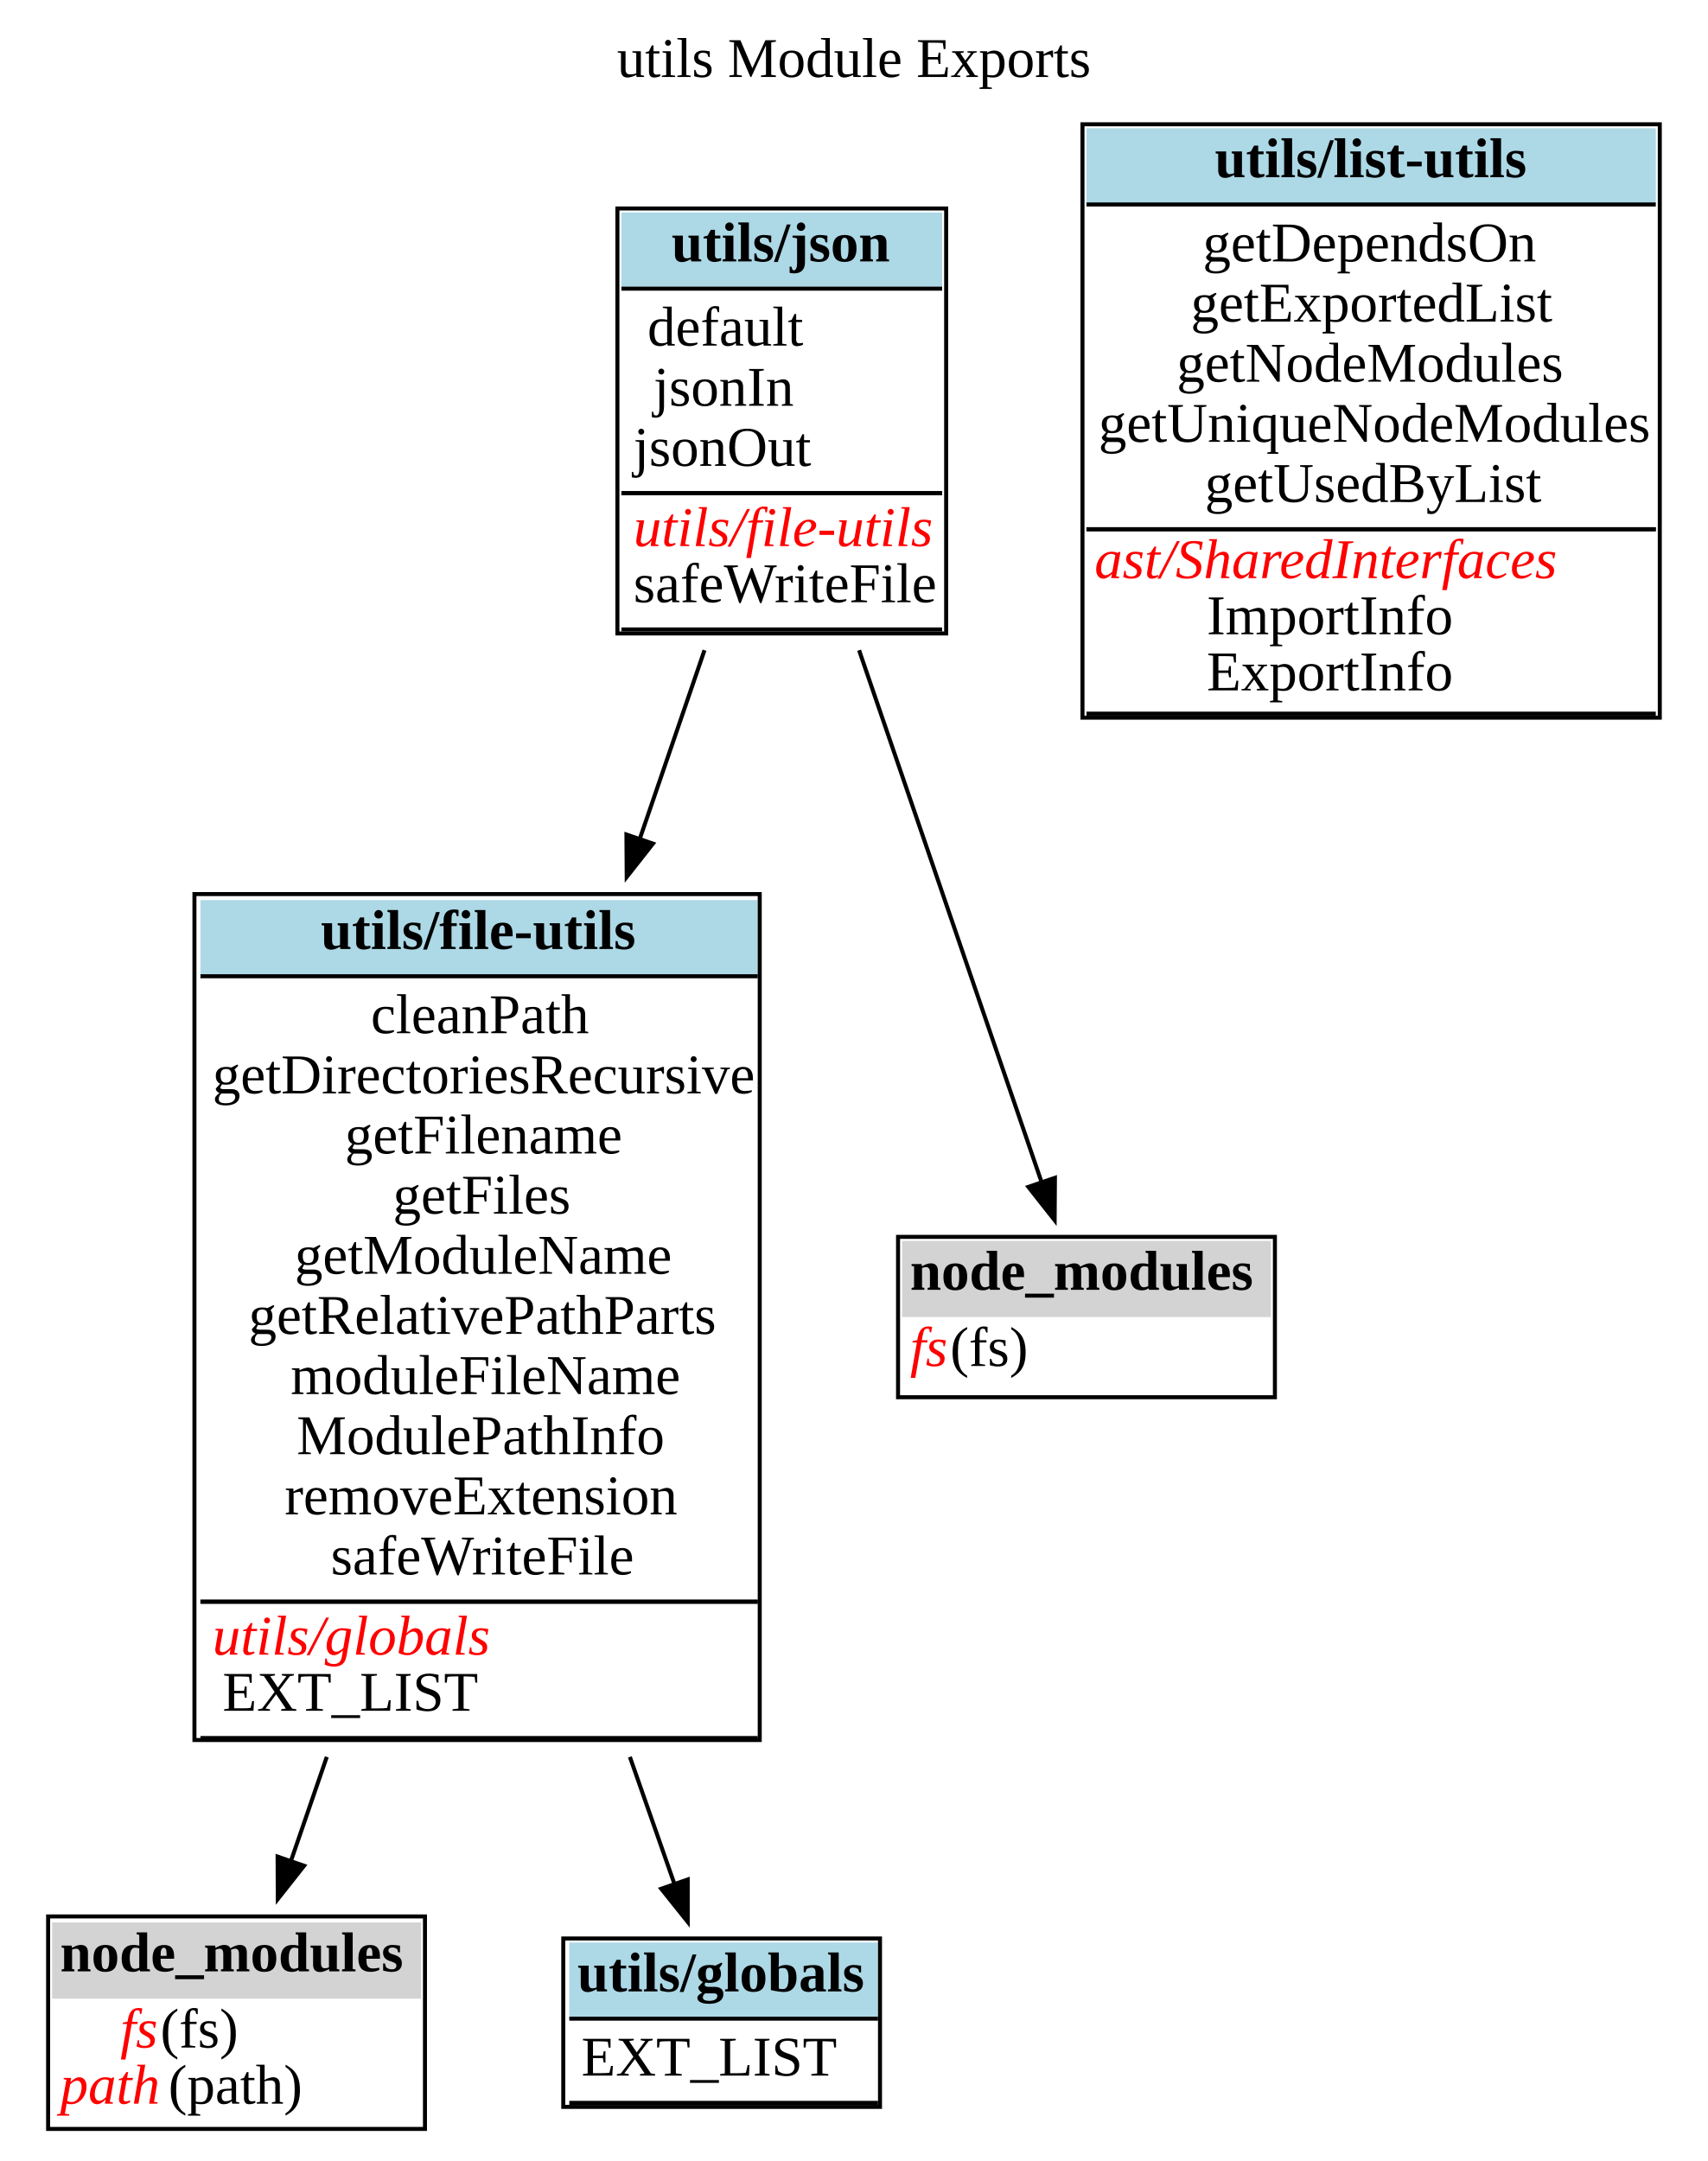
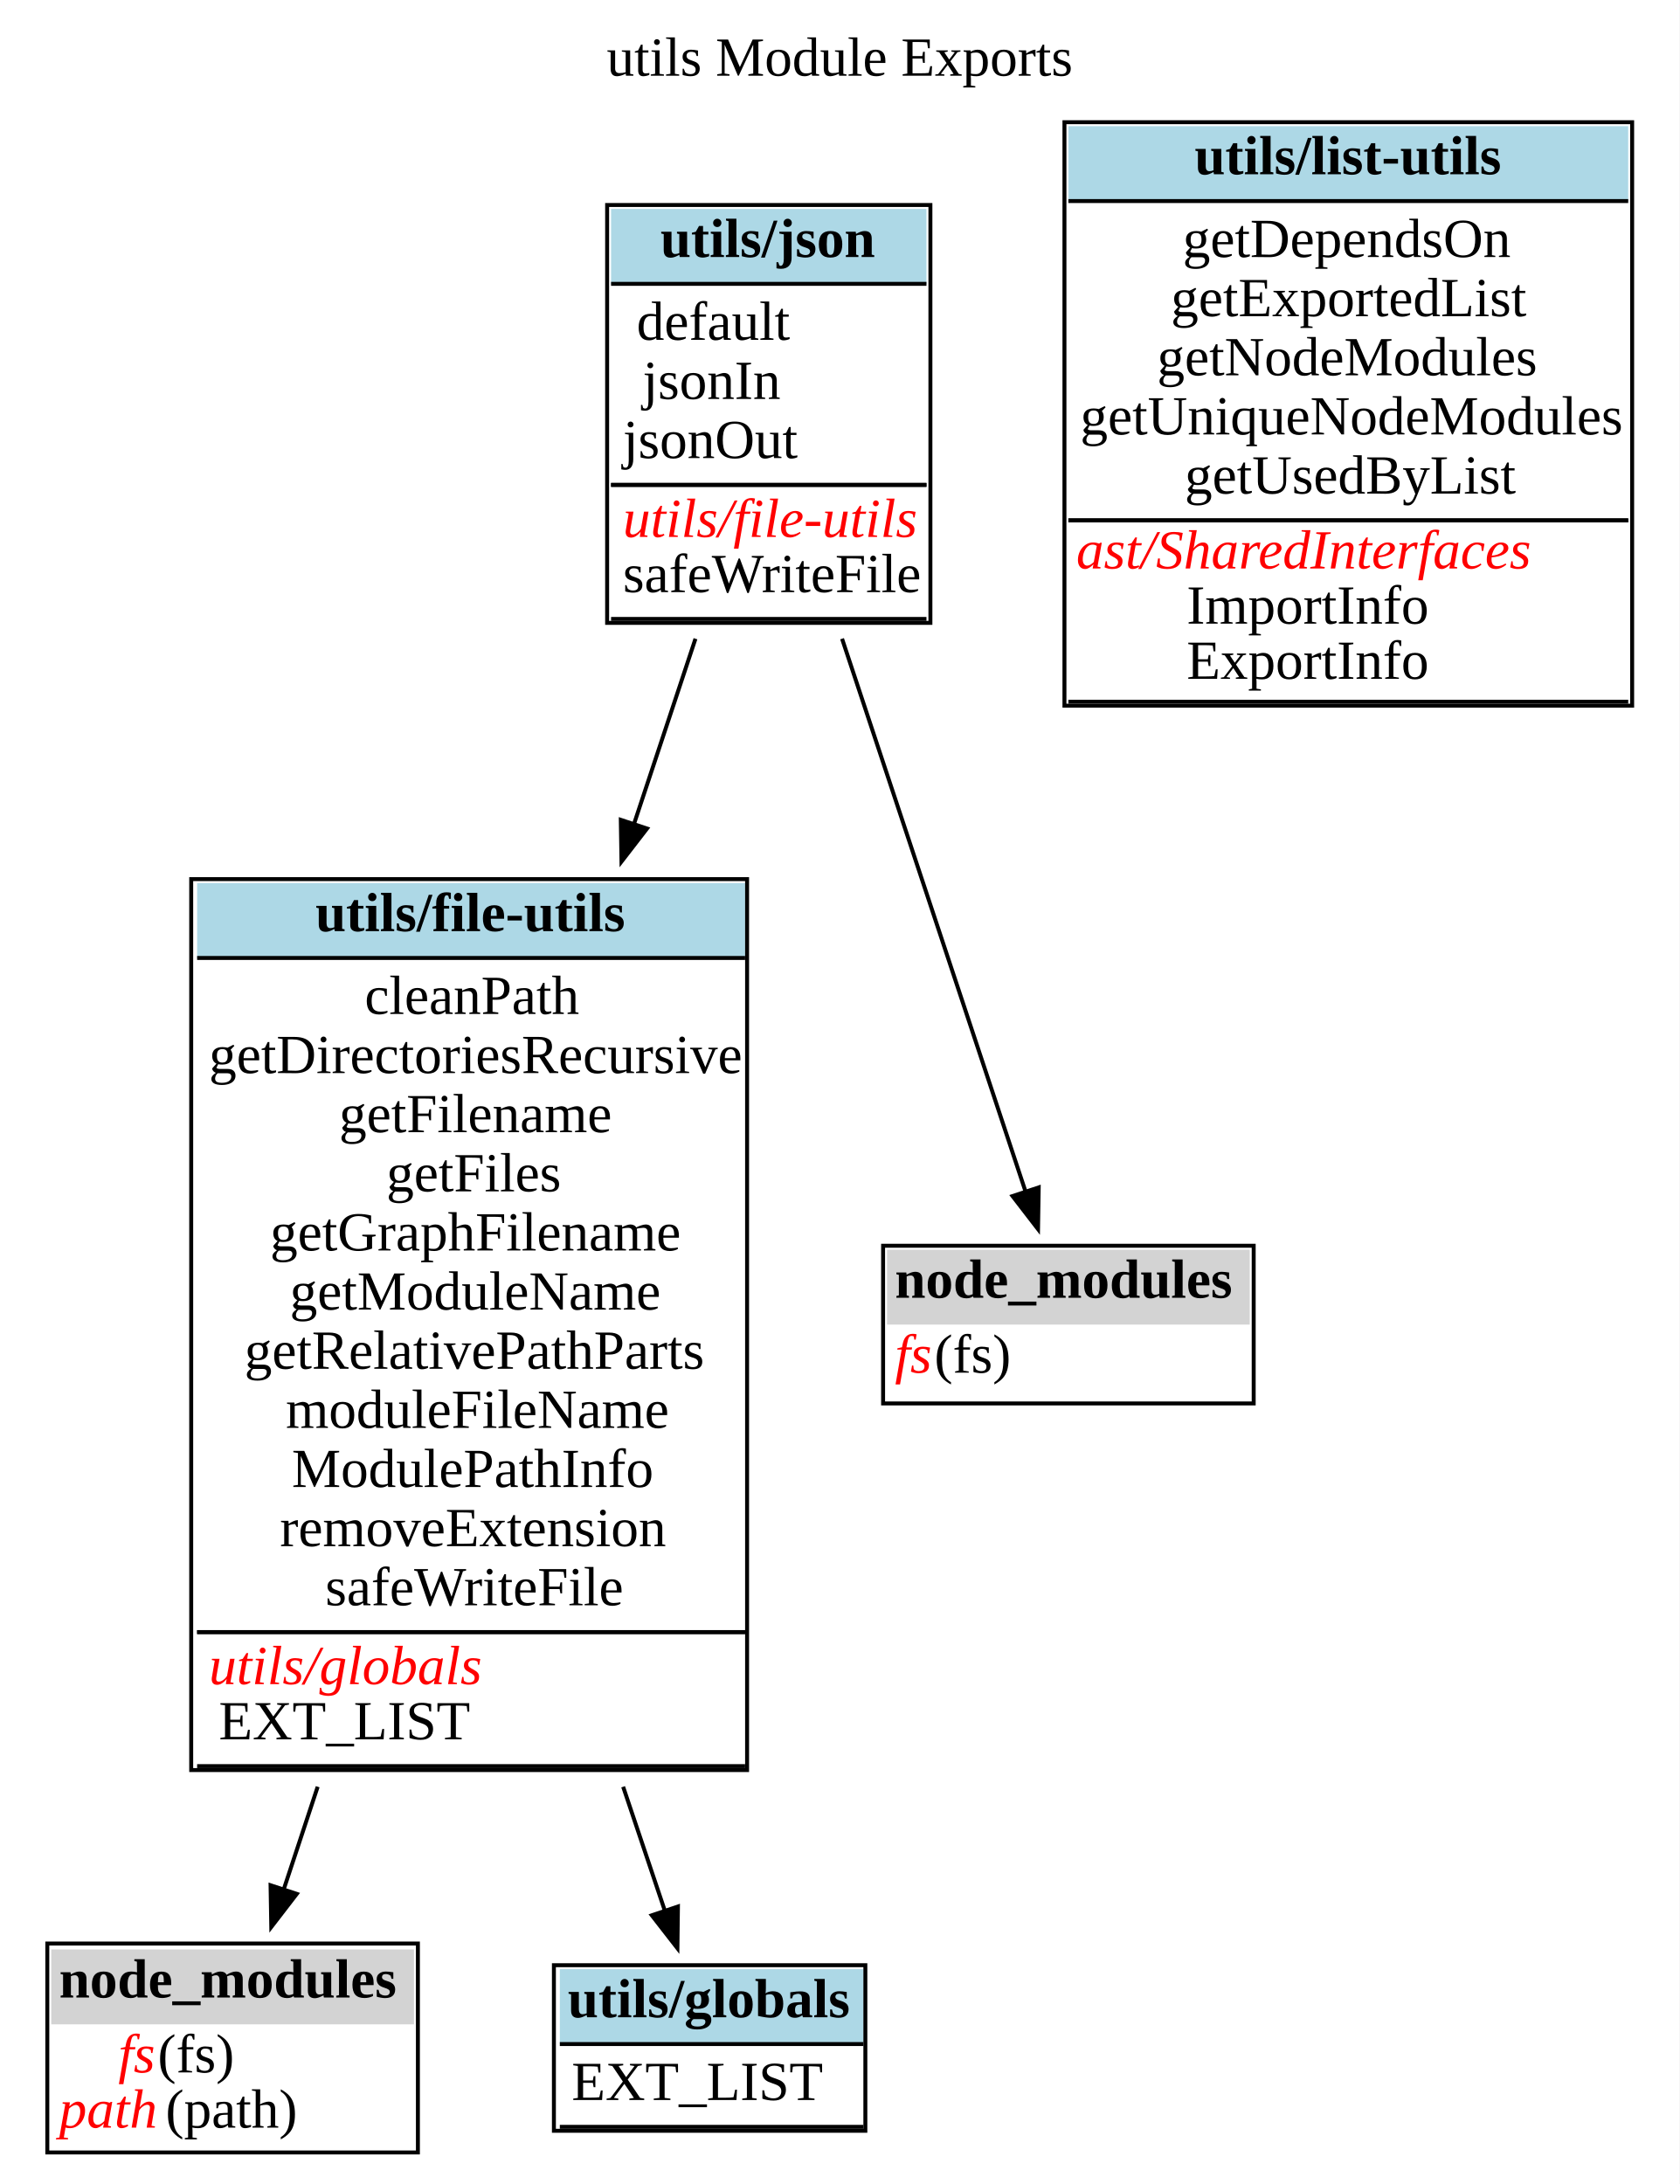
- <svg xmlns="http://www.w3.org/2000/svg" width="426pt" height="539pt" viewBox="0.00 0.00 426.00 539.00">
-   <g id="graph0" class="graph" transform="scale(1 1) rotate(0) translate(4 535)">
-     <polygon fill="white" stroke="transparent" points="-4,4 -4,-535 422,-535 422,4 -4,4" />
-     <text text-anchor="middle" x="209" y="-515.8" font-family="Times New Roman,serif" font-size="14.00">utils Module Exports</text>
+ <svg xmlns="http://www.w3.org/2000/svg" width="426pt" height="554pt" viewBox="0.00 0.00 426.00 554.00">
+   <g id="graph0" class="graph" transform="scale(1 1) rotate(0) translate(4 550)">
+     <polygon fill="white" stroke="transparent" points="-4,4 -4,-550 422,-550 422,4 -4,4" />
+     <text text-anchor="middle" x="209" y="-530.8" font-family="Times New Roman,serif" font-size="14.00">utils Module Exports</text>
    <g id="node1" class="node">
-       <polygon fill="lightblue" stroke="transparent" points="46,-291.5 46,-310.5 185,-310.5 185,-291.5 46,-291.5" />
-       <text text-anchor="start" x="76" y="-298.3" font-family="Times New Roman,serif" font-weight="bold" font-size="14.00">utils/file-utils</text>
-       <polyline fill="none" stroke="black" points="46,-135.5 185,-135.5 " />
-       <polyline fill="none" stroke="black" points="185,-291.5 46,-291.5 " />
-       <text text-anchor="start" x="88.5" y="-277.3" font-family="Times New Roman,serif" font-size="14.00">cleanPath</text>
-       <text text-anchor="start" x="49" y="-262.3" font-family="Times New Roman,serif" font-size="14.00">getDirectoriesRecursive</text>
-       <text text-anchor="start" x="82" y="-247.3" font-family="Times New Roman,serif" font-size="14.00">getFilename</text>
-       <text text-anchor="start" x="94" y="-232.3" font-family="Times New Roman,serif" font-size="14.00">getFiles</text>
-       <text text-anchor="start" x="69.5" y="-217.3" font-family="Times New Roman,serif" font-size="14.00">getModuleName</text>
-       <text text-anchor="start" x="58" y="-202.3" font-family="Times New Roman,serif" font-size="14.00">getRelativePathParts</text>
-       <text text-anchor="start" x="68.5" y="-187.3" font-family="Times New Roman,serif" font-size="14.00">moduleFileName</text>
-       <text text-anchor="start" x="70" y="-172.3" font-family="Times New Roman,serif" font-size="14.00">ModulePathInfo</text>
-       <text text-anchor="start" x="67" y="-157.3" font-family="Times New Roman,serif" font-size="14.00">removeExtension</text>
-       <text text-anchor="start" x="78.5" y="-142.3" font-family="Times New Roman,serif" font-size="14.00">safeWriteFile</text>
-       <polyline fill="none" stroke="black" points="46,-101.5 185,-101.5 " />
-       <polyline fill="none" stroke="black" points="185,-135.5 46,-135.5 " />
-       <text text-anchor="start" x="49" y="-122.3" font-family="Times New Roman,serif" font-style="italic" font-size="14.00" fill="red">utils/globals</text>
-       <text text-anchor="start" x="51.5" y="-108.3" font-family="Times New Roman,serif" font-size="14.00">EXT_LIST</text>
-       <polygon fill="none" stroke="black" points="44.5,-101 44.5,-312 185.5,-312 185.5,-101 44.5,-101" />
+       <polygon fill="lightblue" stroke="transparent" points="46,-307 46,-326 185,-326 185,-307 46,-307" />
+       <text text-anchor="start" x="76" y="-313.8" font-family="Times New Roman,serif" font-weight="bold" font-size="14.00">utils/file-utils</text>
+       <polyline fill="none" stroke="black" points="46,-136 185,-136 " />
+       <polyline fill="none" stroke="black" points="185,-307 46,-307 " />
+       <text text-anchor="start" x="88.5" y="-292.8" font-family="Times New Roman,serif" font-size="14.00">cleanPath</text>
+       <text text-anchor="start" x="49" y="-277.8" font-family="Times New Roman,serif" font-size="14.00">getDirectoriesRecursive</text>
+       <text text-anchor="start" x="82" y="-262.8" font-family="Times New Roman,serif" font-size="14.00">getFilename</text>
+       <text text-anchor="start" x="94" y="-247.8" font-family="Times New Roman,serif" font-size="14.00">getFiles</text>
+       <text text-anchor="start" x="64.5" y="-232.8" font-family="Times New Roman,serif" font-size="14.00">getGraphFilename</text>
+       <text text-anchor="start" x="69.5" y="-217.8" font-family="Times New Roman,serif" font-size="14.00">getModuleName</text>
+       <text text-anchor="start" x="58" y="-202.8" font-family="Times New Roman,serif" font-size="14.00">getRelativePathParts</text>
+       <text text-anchor="start" x="68.5" y="-187.8" font-family="Times New Roman,serif" font-size="14.00">moduleFileName</text>
+       <text text-anchor="start" x="70" y="-172.8" font-family="Times New Roman,serif" font-size="14.00">ModulePathInfo</text>
+       <text text-anchor="start" x="67" y="-157.8" font-family="Times New Roman,serif" font-size="14.00">removeExtension</text>
+       <text text-anchor="start" x="78.5" y="-142.8" font-family="Times New Roman,serif" font-size="14.00">safeWriteFile</text>
+       <polyline fill="none" stroke="black" points="46,-102 185,-102 " />
+       <polyline fill="none" stroke="black" points="185,-136 46,-136 " />
+       <text text-anchor="start" x="49" y="-122.8" font-family="Times New Roman,serif" font-style="italic" font-size="14.00" fill="red">utils/globals</text>
+       <text text-anchor="start" x="51.5" y="-108.8" font-family="Times New Roman,serif" font-size="14.00">EXT_LIST</text>
+       <polygon fill="none" stroke="black" points="44.5,-101 44.5,-327 185.5,-327 185.5,-101 44.5,-101" />
    </g>
    <g id="node2" class="node">
      <polygon fill="lightgrey" stroke="transparent" points="9,-36.5 9,-55.5 101,-55.5 101,-36.5 9,-36.5" />
      <text text-anchor="start" x="11" y="-43.3" font-family="Times New Roman,serif" font-weight="bold" font-size="14.00">node_modules</text>
      <text text-anchor="start" x="26" y="-24.3" font-family="Times New Roman,serif" font-style="italic" font-size="14.00" fill="red">fs</text>
      <text text-anchor="start" x="36" y="-24.3" font-family="Times New Roman,serif" font-size="14.00"> (fs)</text>
      <text text-anchor="start" x="11" y="-10.3" font-family="Times New Roman,serif" font-style="italic" font-size="14.00" fill="red">path</text>
      <text text-anchor="start" x="38" y="-10.3" font-family="Times New Roman,serif" font-size="14.00"> (path)</text>
      <polygon fill="none" stroke="black" points="8,-4 8,-57 102,-57 102,-4 8,-4" />
    </g>
    <g id="edge1" class="edge">
-       <path fill="none" stroke="black" d="M77.51,-96.79C74.38,-87.71 71.37,-78.96 68.62,-70.99" />
-       <polygon fill="black" stroke="black" points="71.85,-69.64 65.29,-61.33 65.24,-71.92 71.85,-69.64" />
+       <path fill="none" stroke="black" d="M76.58,-96.77C73.55,-87.61 70.65,-78.84 68.01,-70.85" />
+       <polygon fill="black" stroke="black" points="71.28,-69.59 64.81,-61.19 64.63,-71.78 71.28,-69.59" />
    </g>
    <g id="node3" class="node">
      <polygon fill="lightblue" stroke="transparent" points="138,-31.5 138,-50.5 215,-50.5 215,-31.5 138,-31.5" />
      <text text-anchor="start" x="140" y="-38.3" font-family="Times New Roman,serif" font-weight="bold" font-size="14.00">utils/globals</text>
      <polyline fill="none" stroke="black" points="138,-10.5 215,-10.5 " />
      <polyline fill="none" stroke="black" points="215,-31.5 138,-31.5 " />
      <text text-anchor="start" x="141" y="-17.3" font-family="Times New Roman,serif" font-size="14.00">EXT_LIST</text>
      <polygon fill="none" stroke="black" points="136.5,-9.5 136.5,-51.5 215.5,-51.5 215.5,-9.5 136.5,-9.5" />
    </g>
    <g id="edge3" class="edge">
-       <path fill="none" stroke="black" d="M153.11,-96.79C157.07,-85.49 160.85,-74.71 164.16,-65.28" />
-       <polygon fill="black" stroke="black" points="167.54,-66.22 167.54,-55.63 160.93,-63.9 167.54,-66.22" />
+       <path fill="none" stroke="black" d="M154.06,-96.77C157.86,-85.48 161.46,-74.76 164.61,-65.4" />
+       <polygon fill="black" stroke="black" points="167.96,-66.39 167.83,-55.8 161.33,-64.16 167.96,-66.39" />
    </g>
    <g id="node4" class="node">
-       <polygon fill="lightblue" stroke="transparent" points="151,-463 151,-482 231,-482 231,-463 151,-463" />
-       <text text-anchor="start" x="163.5" y="-469.8" font-family="Times New Roman,serif" font-weight="bold" font-size="14.00">utils/json</text>
-       <polyline fill="none" stroke="black" points="151,-412 231,-412 " />
-       <polyline fill="none" stroke="black" points="231,-463 151,-463 " />
-       <text text-anchor="start" x="157.5" y="-448.8" font-family="Times New Roman,serif" font-size="14.00">default</text>
-       <text text-anchor="start" x="159" y="-433.8" font-family="Times New Roman,serif" font-size="14.00">jsonIn</text>
-       <text text-anchor="start" x="154" y="-418.8" font-family="Times New Roman,serif" font-size="14.00">jsonOut</text>
-       <polyline fill="none" stroke="black" points="151,-378 231,-378 " />
-       <polyline fill="none" stroke="black" points="231,-412 151,-412 " />
-       <text text-anchor="start" x="154" y="-398.8" font-family="Times New Roman,serif" font-style="italic" font-size="14.00" fill="red">utils/file-utils</text>
-       <text text-anchor="start" x="154" y="-384.8" font-family="Times New Roman,serif" font-size="14.00">safeWriteFile</text>
-       <polygon fill="none" stroke="black" points="150,-377 150,-483 232,-483 232,-377 150,-377" />
+       <polygon fill="lightblue" stroke="transparent" points="151,-478 151,-497 231,-497 231,-478 151,-478" />
+       <text text-anchor="start" x="163.5" y="-484.8" font-family="Times New Roman,serif" font-weight="bold" font-size="14.00">utils/json</text>
+       <polyline fill="none" stroke="black" points="151,-427 231,-427 " />
+       <polyline fill="none" stroke="black" points="231,-478 151,-478 " />
+       <text text-anchor="start" x="157.5" y="-463.8" font-family="Times New Roman,serif" font-size="14.00">default</text>
+       <text text-anchor="start" x="159" y="-448.8" font-family="Times New Roman,serif" font-size="14.00">jsonIn</text>
+       <text text-anchor="start" x="154" y="-433.8" font-family="Times New Roman,serif" font-size="14.00">jsonOut</text>
+       <polyline fill="none" stroke="black" points="151,-393 231,-393 " />
+       <polyline fill="none" stroke="black" points="231,-427 151,-427 " />
+       <text text-anchor="start" x="154" y="-413.8" font-family="Times New Roman,serif" font-style="italic" font-size="14.00" fill="red">utils/file-utils</text>
+       <text text-anchor="start" x="154" y="-399.8" font-family="Times New Roman,serif" font-size="14.00">safeWriteFile</text>
+       <polygon fill="none" stroke="black" points="150,-392 150,-498 232,-498 232,-392 150,-392" />
    </g>
    <g id="edge4" class="edge">
-       <path fill="none" stroke="black" d="M171.72,-372.82C166.76,-358.36 161.23,-342.24 155.62,-325.89" />
-       <polygon fill="black" stroke="black" points="158.87,-324.58 152.32,-316.26 152.25,-326.85 158.87,-324.58" />
+       <path fill="none" stroke="black" d="M172.41,-387.98C167.63,-373.59 162.3,-357.52 156.86,-341.12" />
+       <polygon fill="black" stroke="black" points="160.12,-339.83 153.64,-331.44 153.47,-342.04 160.12,-339.83" />
    </g>
    <g id="node5" class="node">
-       <polygon fill="lightgrey" stroke="transparent" points="221,-206.5 221,-225.5 313,-225.5 313,-206.5 221,-206.5" />
-       <text text-anchor="start" x="223" y="-213.3" font-family="Times New Roman,serif" font-weight="bold" font-size="14.00">node_modules</text>
-       <text text-anchor="start" x="223" y="-194.3" font-family="Times New Roman,serif" font-style="italic" font-size="14.00" fill="red">fs</text>
-       <text text-anchor="start" x="233" y="-194.3" font-family="Times New Roman,serif" font-size="14.00"> (fs)</text>
-       <polygon fill="none" stroke="black" points="220,-186.5 220,-226.5 314,-226.5 314,-186.5 220,-186.5" />
+       <polygon fill="lightgrey" stroke="transparent" points="221,-214 221,-233 313,-233 313,-214 221,-214" />
+       <text text-anchor="start" x="223" y="-220.8" font-family="Times New Roman,serif" font-weight="bold" font-size="14.00">node_modules</text>
+       <text text-anchor="start" x="223" y="-201.8" font-family="Times New Roman,serif" font-style="italic" font-size="14.00" fill="red">fs</text>
+       <text text-anchor="start" x="233" y="-201.8" font-family="Times New Roman,serif" font-size="14.00"> (fs)</text>
+       <polygon fill="none" stroke="black" points="220,-194 220,-234 314,-234 314,-194 220,-194" />
    </g>
    <g id="edge2" class="edge">
-       <path fill="none" stroke="black" d="M210.28,-372.82C224.65,-330.94 243.78,-275.19 255.74,-240.32" />
-       <polygon fill="black" stroke="black" points="259.13,-241.23 259.06,-230.64 252.5,-238.96 259.13,-241.23" />
+       <path fill="none" stroke="black" d="M209.59,-387.98C224.17,-344.05 243.97,-284.41 256.09,-247.87" />
+       <polygon fill="black" stroke="black" points="259.47,-248.8 259.3,-238.21 252.83,-246.6 259.47,-248.8" />
    </g>
    <g id="node6" class="node">
-       <polygon fill="lightblue" stroke="transparent" points="267,-484 267,-503 409,-503 409,-484 267,-484" />
-       <text text-anchor="start" x="299" y="-490.8" font-family="Times New Roman,serif" font-weight="bold" font-size="14.00">utils/list-utils</text>
-       <polyline fill="none" stroke="black" points="267,-403 409,-403 " />
-       <polyline fill="none" stroke="black" points="409,-484 267,-484 " />
-       <text text-anchor="start" x="296" y="-469.8" font-family="Times New Roman,serif" font-size="14.00">getDependsOn</text>
-       <text text-anchor="start" x="293" y="-454.8" font-family="Times New Roman,serif" font-size="14.00">getExportedList</text>
-       <text text-anchor="start" x="289.5" y="-439.8" font-family="Times New Roman,serif" font-size="14.00">getNodeModules</text>
-       <text text-anchor="start" x="270" y="-424.8" font-family="Times New Roman,serif" font-size="14.00">getUniqueNodeModules</text>
-       <text text-anchor="start" x="296.5" y="-409.8" font-family="Times New Roman,serif" font-size="14.00">getUsedByList</text>
-       <polyline fill="none" stroke="black" points="267,-357 409,-357 " />
-       <polyline fill="none" stroke="black" points="409,-403 267,-403 " />
-       <text text-anchor="start" x="269" y="-390.8" font-family="Times New Roman,serif" font-style="italic" font-size="14.00" fill="red">ast/SharedInterfaces</text>
-       <text text-anchor="start" x="297" y="-376.8" font-family="Times New Roman,serif" font-size="14.00">ImportInfo</text>
-       <text text-anchor="start" x="297" y="-362.8" font-family="Times New Roman,serif" font-size="14.00">ExportInfo</text>
-       <polygon fill="none" stroke="black" points="266,-356 266,-504 410,-504 410,-356 266,-356" />
+       <polygon fill="lightblue" stroke="transparent" points="267,-499 267,-518 409,-518 409,-499 267,-499" />
+       <text text-anchor="start" x="299" y="-505.8" font-family="Times New Roman,serif" font-weight="bold" font-size="14.00">utils/list-utils</text>
+       <polyline fill="none" stroke="black" points="267,-418 409,-418 " />
+       <polyline fill="none" stroke="black" points="409,-499 267,-499 " />
+       <text text-anchor="start" x="296" y="-484.8" font-family="Times New Roman,serif" font-size="14.00">getDependsOn</text>
+       <text text-anchor="start" x="293" y="-469.8" font-family="Times New Roman,serif" font-size="14.00">getExportedList</text>
+       <text text-anchor="start" x="289.5" y="-454.8" font-family="Times New Roman,serif" font-size="14.00">getNodeModules</text>
+       <text text-anchor="start" x="270" y="-439.8" font-family="Times New Roman,serif" font-size="14.00">getUniqueNodeModules</text>
+       <text text-anchor="start" x="296.5" y="-424.8" font-family="Times New Roman,serif" font-size="14.00">getUsedByList</text>
+       <polyline fill="none" stroke="black" points="267,-372 409,-372 " />
+       <polyline fill="none" stroke="black" points="409,-418 267,-418 " />
+       <text text-anchor="start" x="269" y="-405.8" font-family="Times New Roman,serif" font-style="italic" font-size="14.00" fill="red">ast/SharedInterfaces</text>
+       <text text-anchor="start" x="297" y="-391.8" font-family="Times New Roman,serif" font-size="14.00">ImportInfo</text>
+       <text text-anchor="start" x="297" y="-377.8" font-family="Times New Roman,serif" font-size="14.00">ExportInfo</text>
+       <polygon fill="none" stroke="black" points="266,-371 266,-519 410,-519 410,-371 266,-371" />
    </g>
  </g>
</svg>
